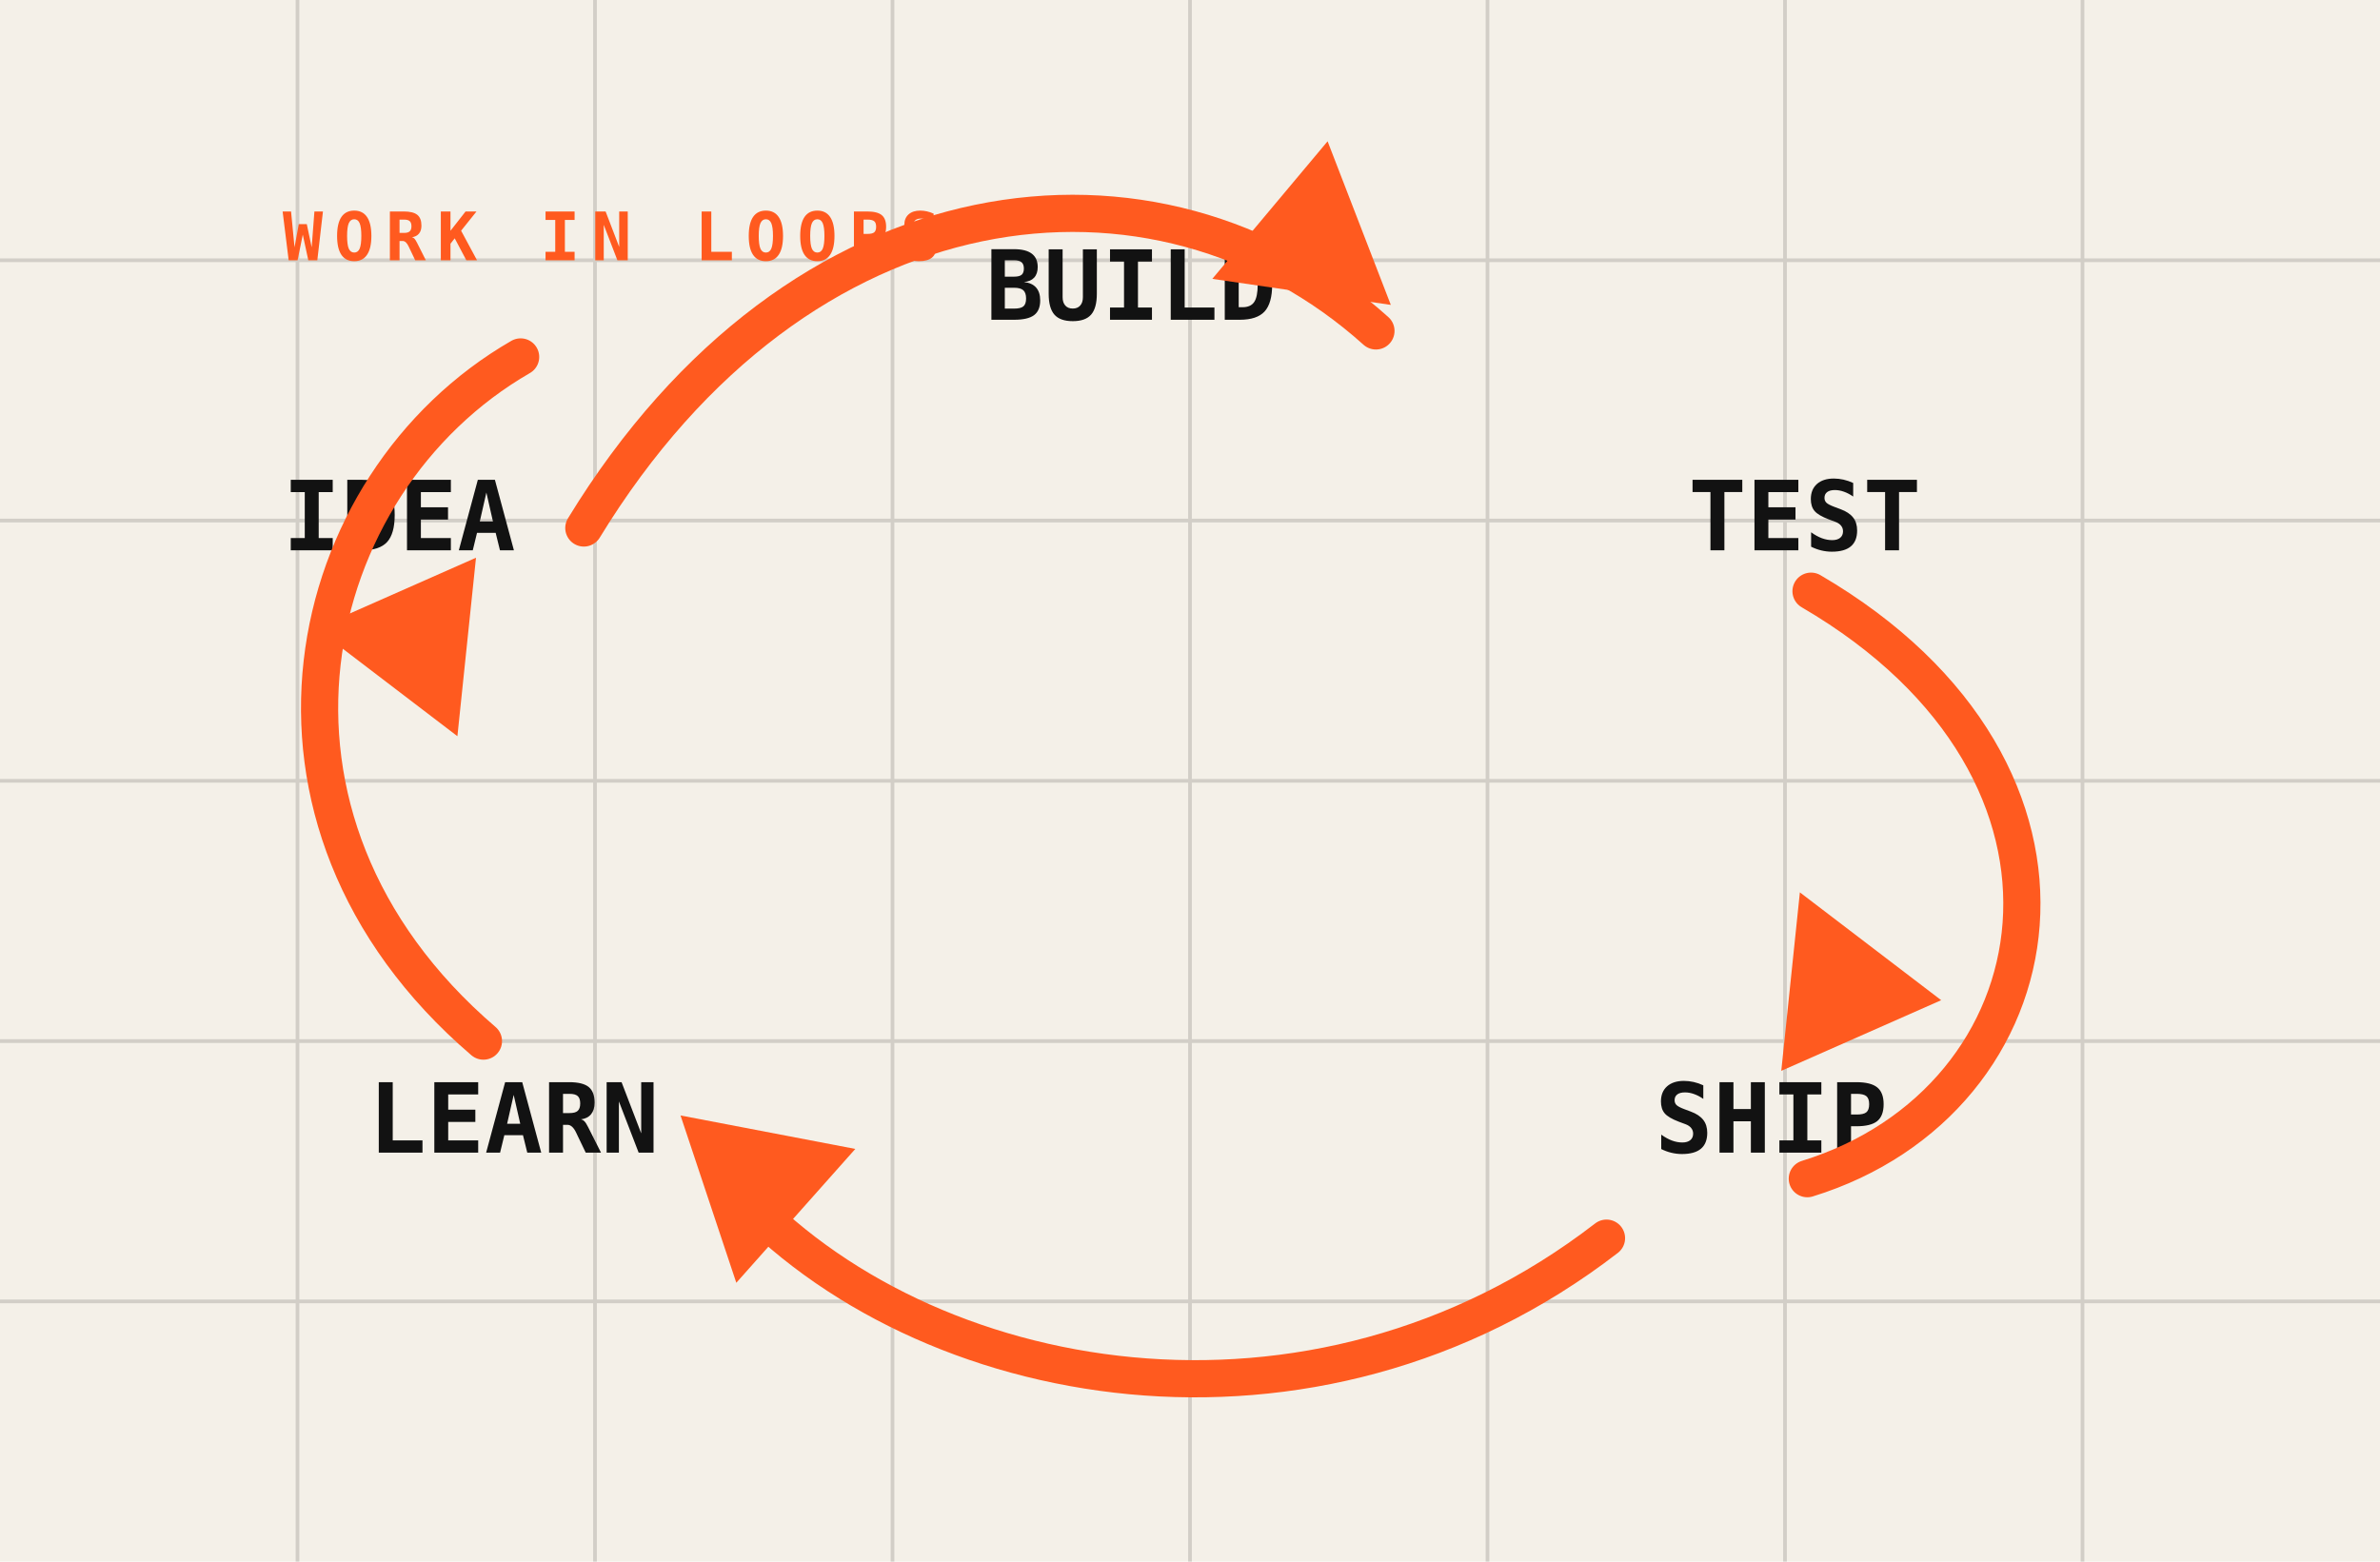
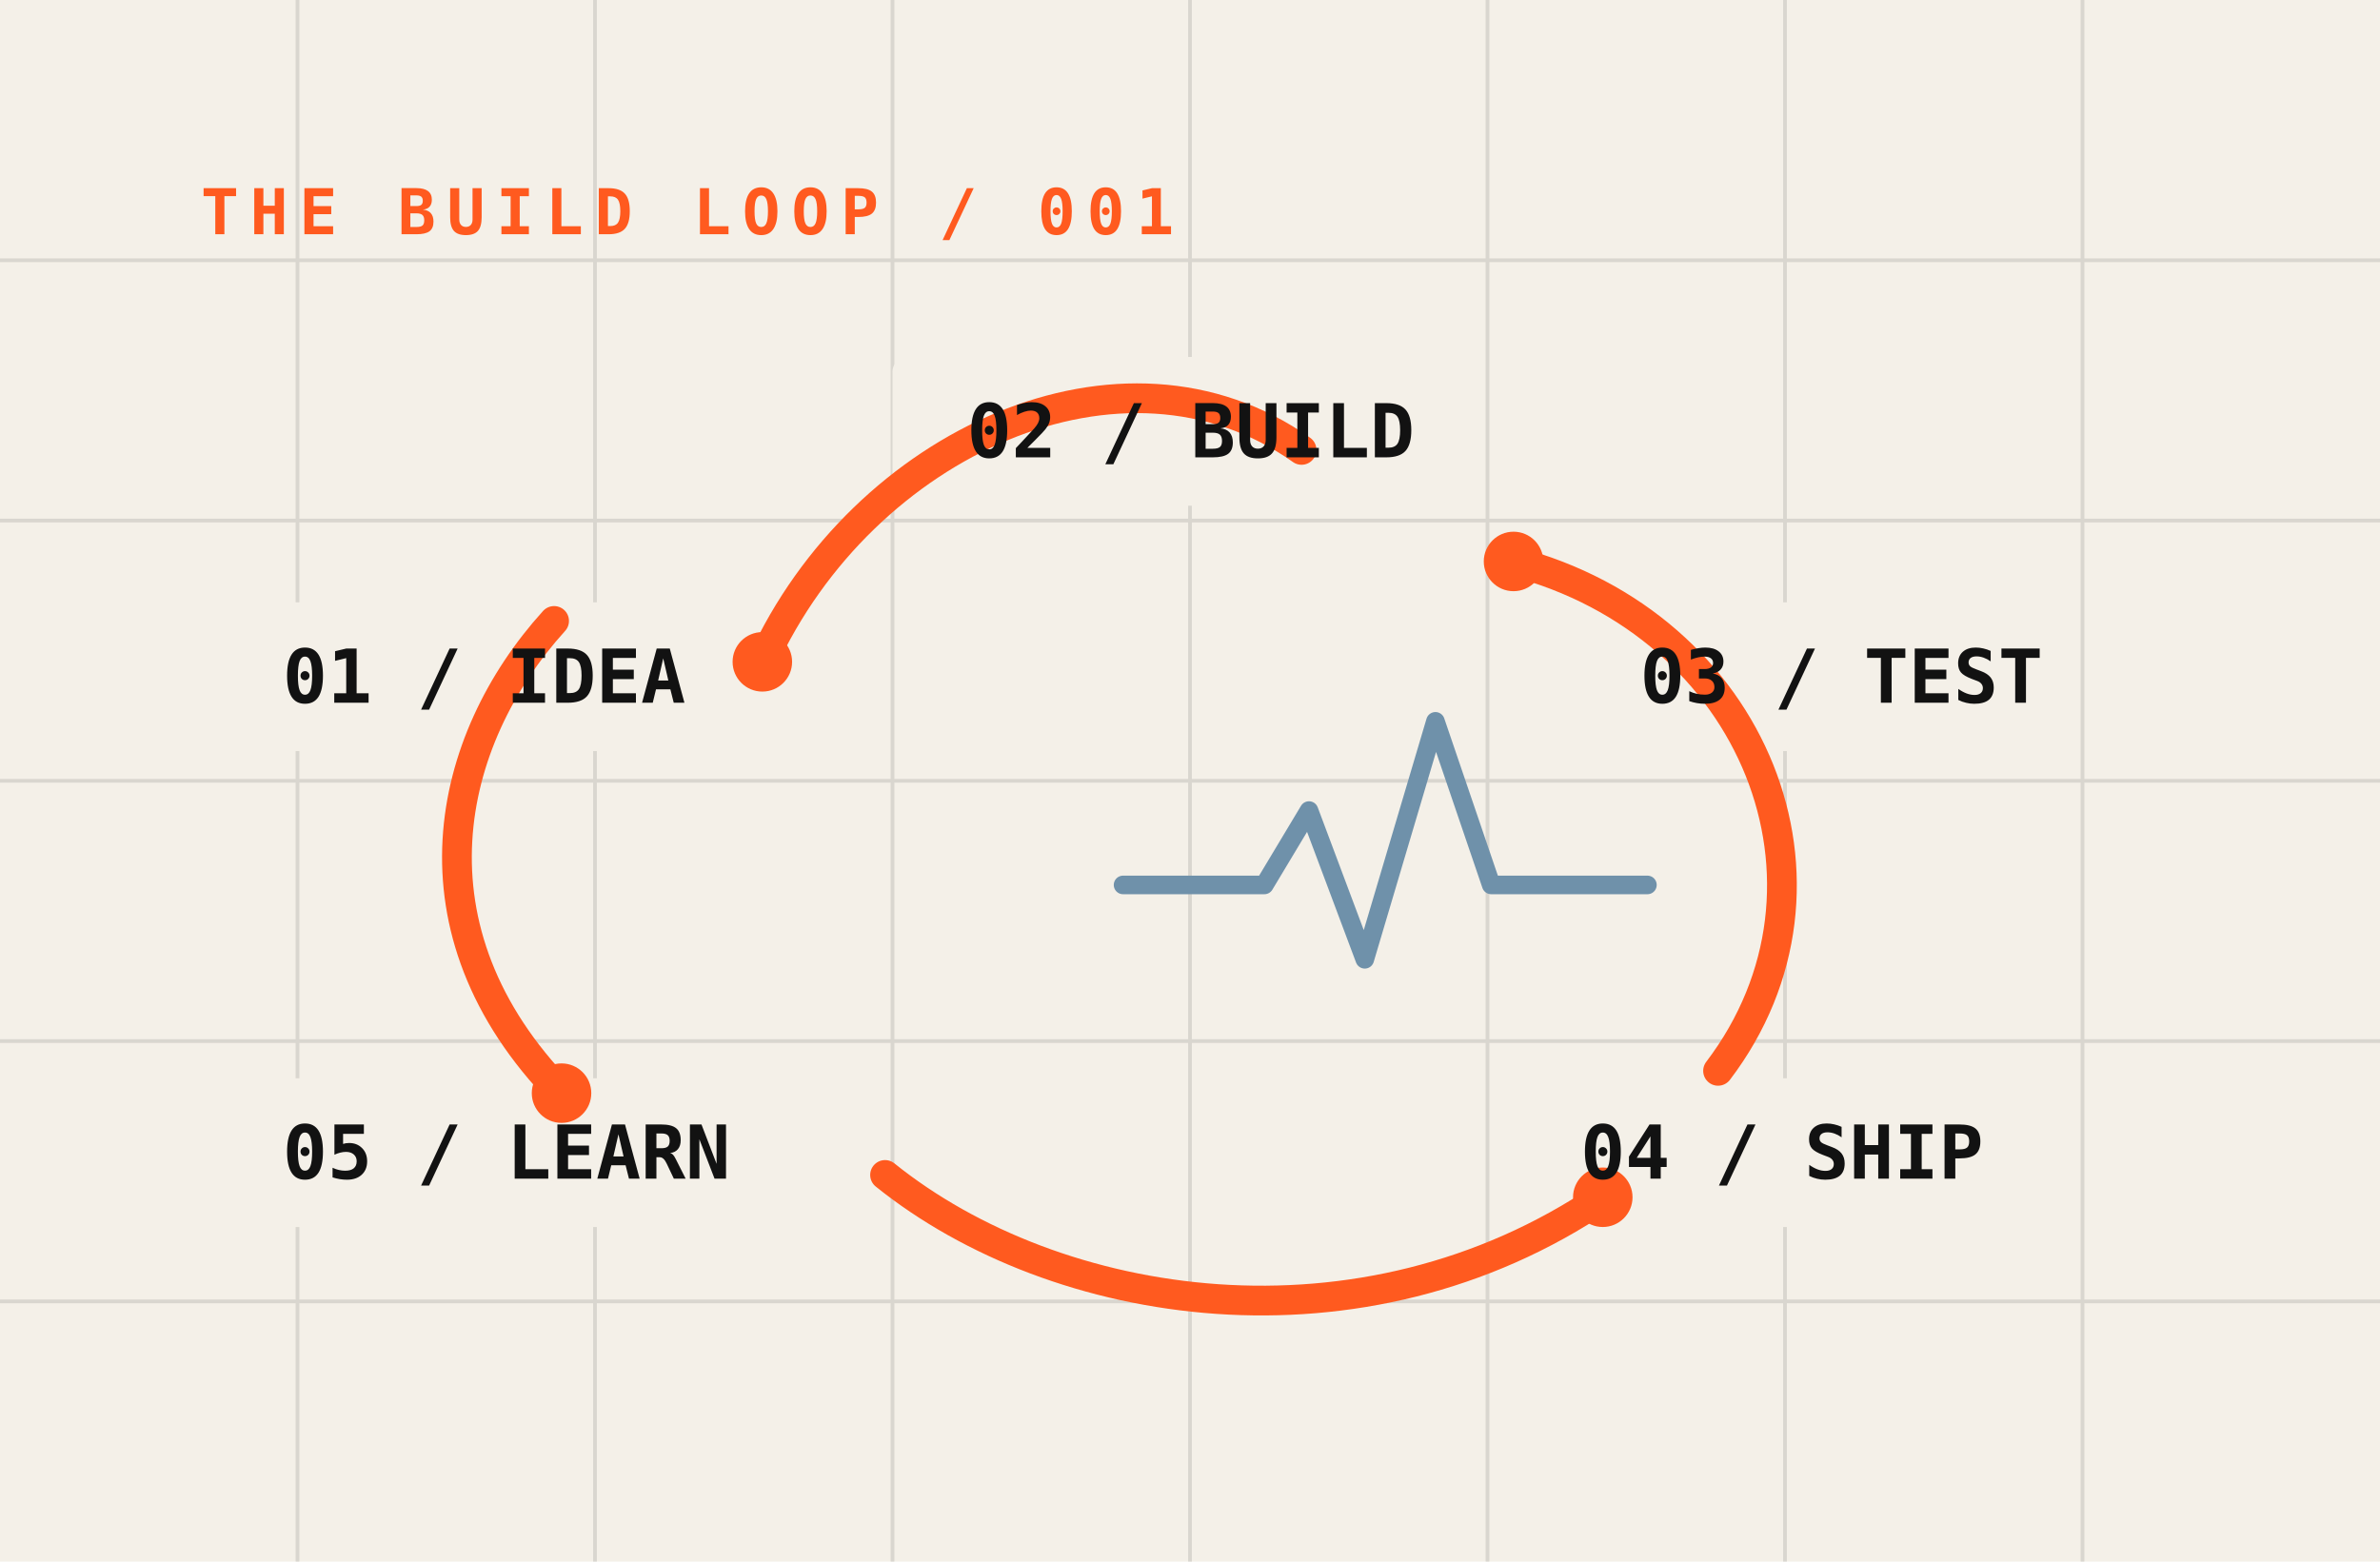
<svg xmlns="http://www.w3.org/2000/svg" viewBox="0 0 640 420" role="img" aria-labelledby="title desc">
  <rect width="640" height="420" fill="#f4f0e8" />
-   <g fill="none" stroke="#121212" stroke-opacity=".15">
+   <g fill="none" stroke="#121212" stroke-opacity=".12">
    <path d="M0 70h640M0 140h640M0 210h640M0 280h640M0 350h640M80 0v420M160 0v420M240 0v420M320 0v420M400 0v420M480 0v420M560 0v420" />
  </g>
-   <g fill="#121212" font-family="monospace" font-size="26" font-weight="700">
-     <text x="76" y="148">IDEA</text>
-     <text x="265" y="86">BUILD</text>
-     <text x="454" y="148">TEST</text>
-     <text x="445" y="310">SHIP</text>
-     <text x="99" y="310">LEARN</text>
+   <text x="54" y="63" fill="#ff5a1f" font-family="monospace" font-size="17" font-weight="700" letter-spacing="3">THE BUILD LOOP / 001</text>
+   <g fill="#f4f0e8">
+     <rect x="57" y="162" width="132" height="40" rx="4" />
+     <rect x="240" y="96" width="150" height="40" rx="4" />
+     <rect x="422" y="162" width="132" height="40" rx="4" />
+     <rect x="406" y="290" width="132" height="40" rx="4" />
+     <rect x="57" y="290" width="150" height="40" rx="4" />
  </g>
-   <path d="M157 142c58-95 154-106 213-53M487 159c84 49 67 137-1 158M432 333c-79 61-184 42-234-13M130 280c-70-60-49-150 10-184" fill="none" stroke="#ff5a1f" stroke-linecap="round" stroke-width="10" />
+   <path d="M205 178c27-59 97-91 145-57M407 151c65 17 93 87 55 137M431 322c-65 44-147 31-193-6M151 294c-43-44-31-95-2-127" fill="none" stroke="#ff5a1f" stroke-linecap="round" stroke-width="8" />
  <g fill="#ff5a1f">
-     <path d="m357 38 17 44-48-7z" />
-     <path d="m522 269-43 19 5-48z" />
-     <path d="m198 345-15-45 47 9z" />
-     <path d="m85 169 43-19-5 48z" />
+     <circle cx="205" cy="178" r="8" />
+     <circle cx="407" cy="151" r="8" />
+     <circle cx="431" cy="322" r="8" />
+     <circle cx="151" cy="294" r="8" />
  </g>
-   <text x="76" y="70" fill="#ff5a1f" font-family="monospace" font-size="18" font-weight="700" letter-spacing="3">WORK IN LOOPS</text>
+   <path d="M302 238h38l12-20 15 40 19-64 15 44h42" fill="none" stroke="#6f91aa" stroke-linecap="round" stroke-linejoin="round" stroke-width="5" />
+   <g fill="#121212" font-family="monospace" font-size="20" font-weight="700">
+     <text x="76" y="189">01 / IDEA</text>
+     <text x="260" y="123">02 / BUILD</text>
+     <text x="441" y="189">03 / TEST</text>
+     <text x="425" y="317">04 / SHIP</text>
+     <text x="76" y="317">05 / LEARN</text>
+   </g>
</svg>
